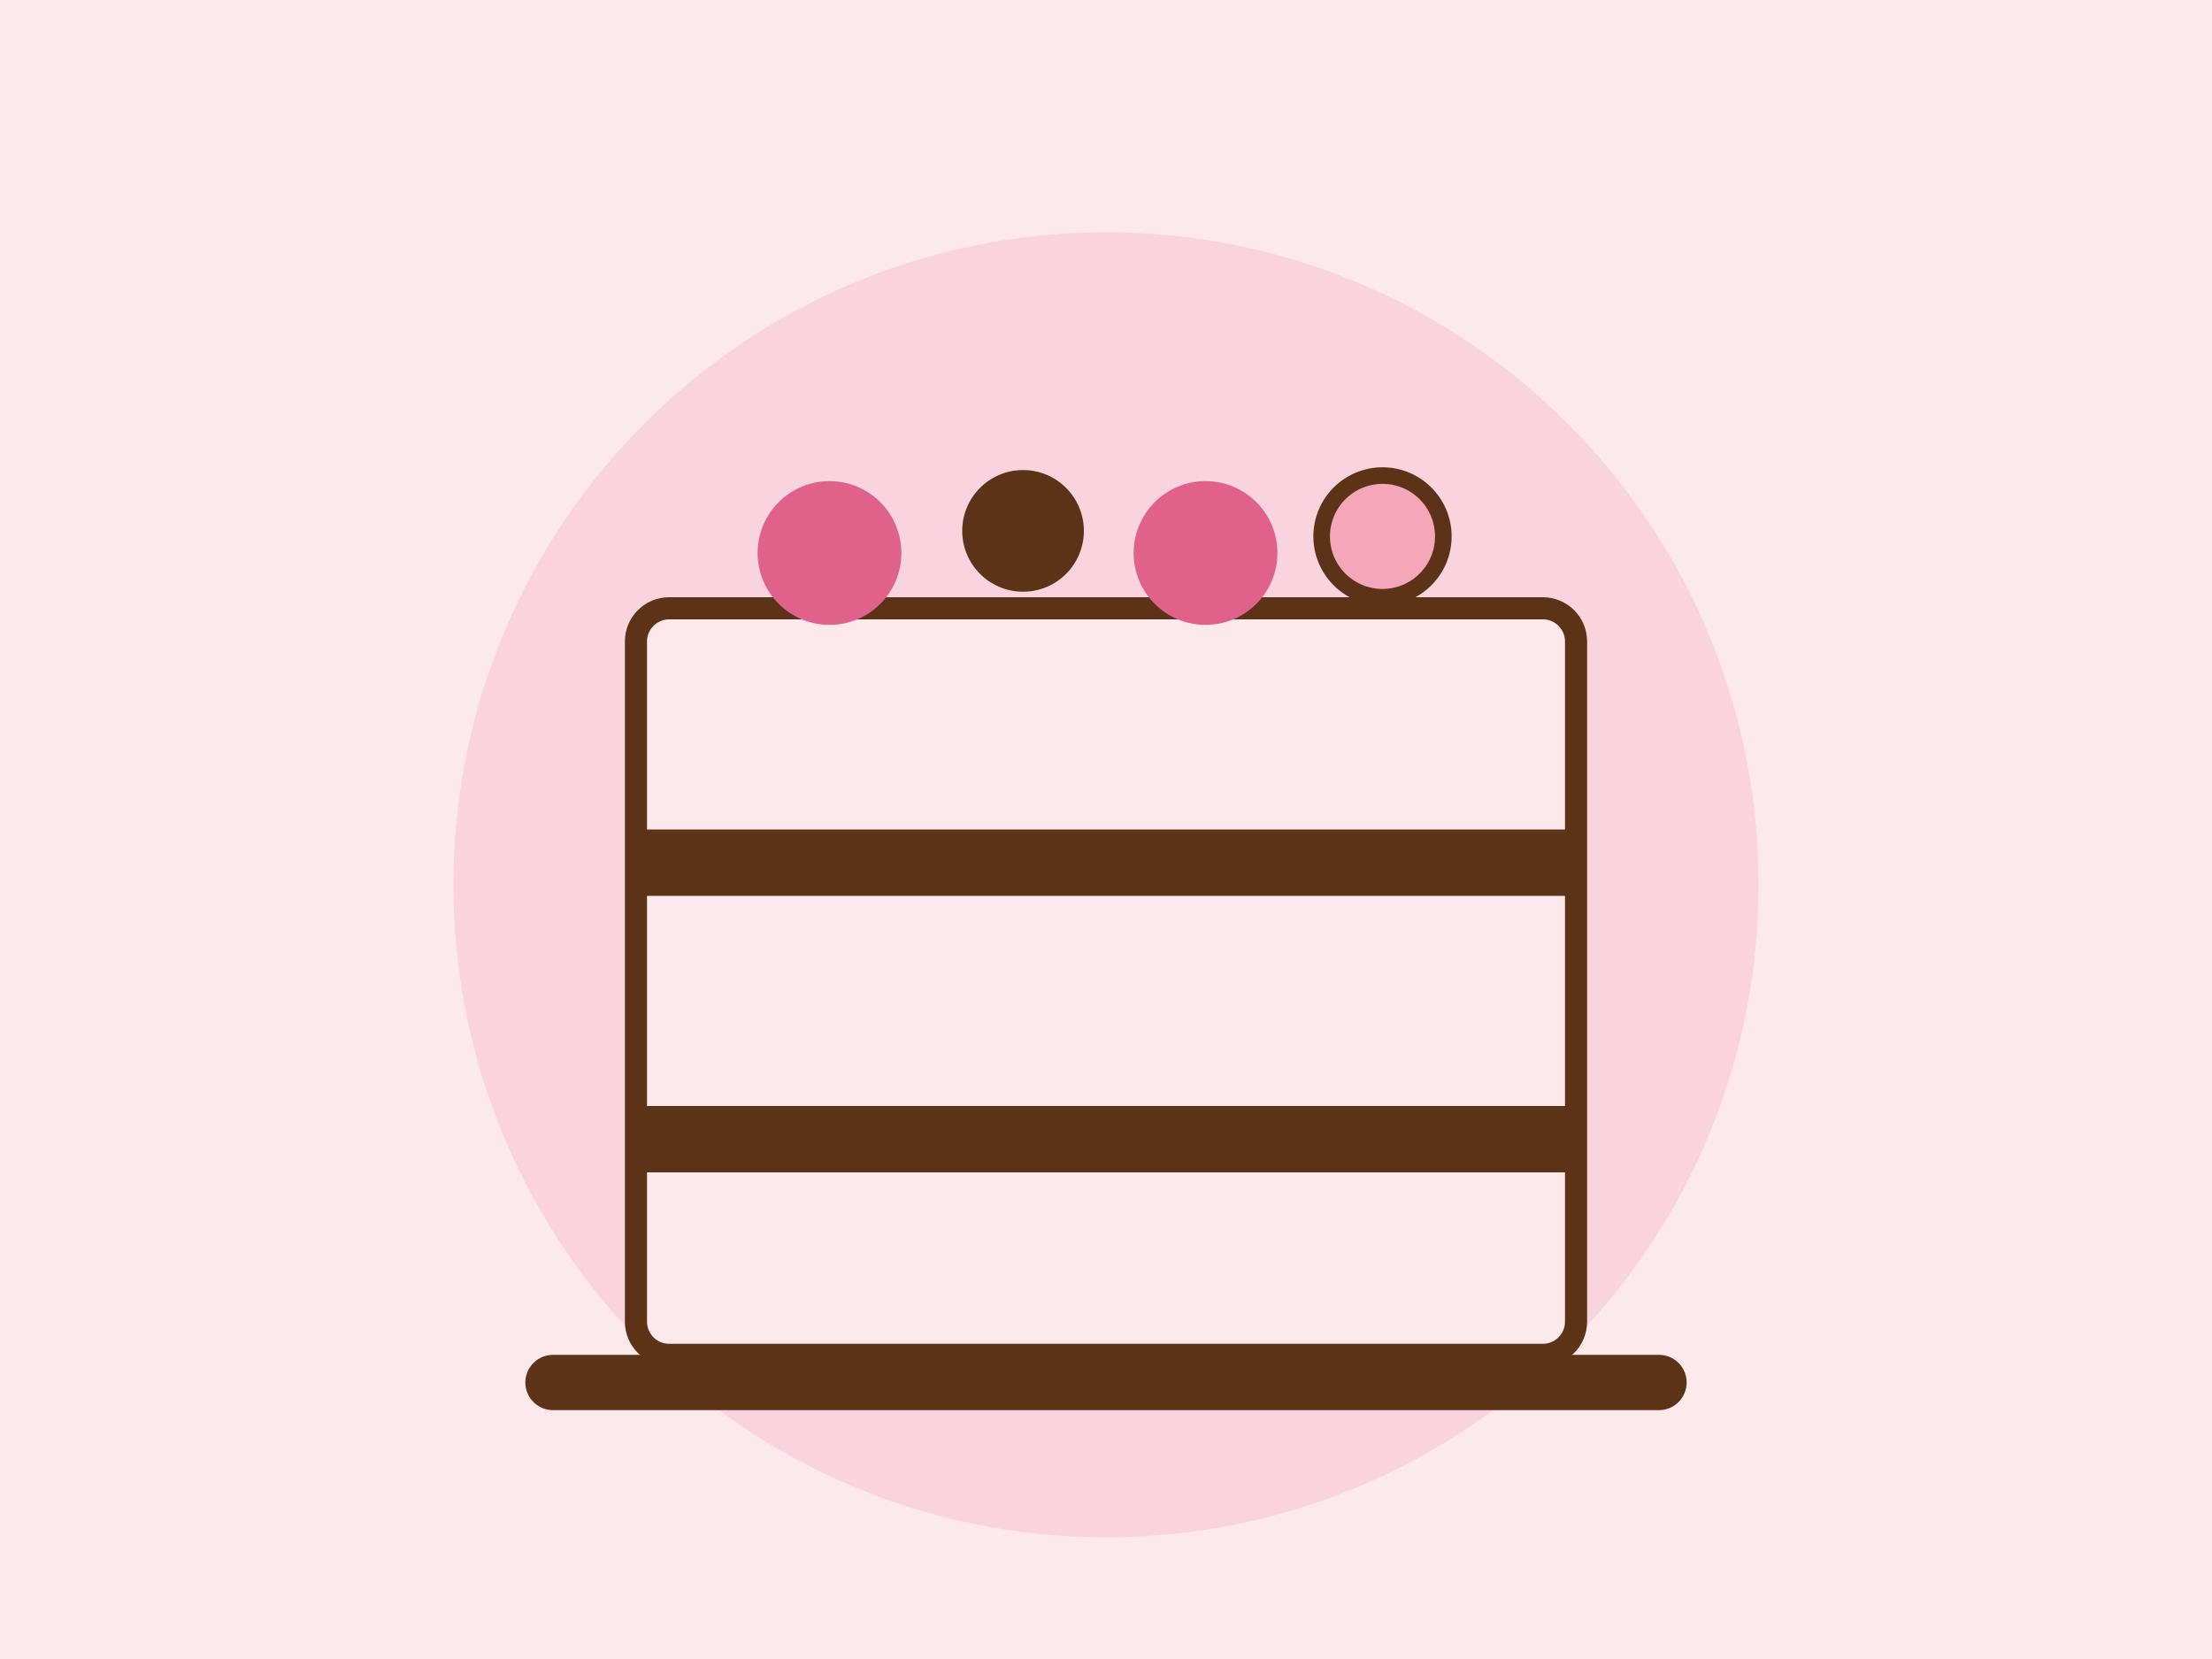
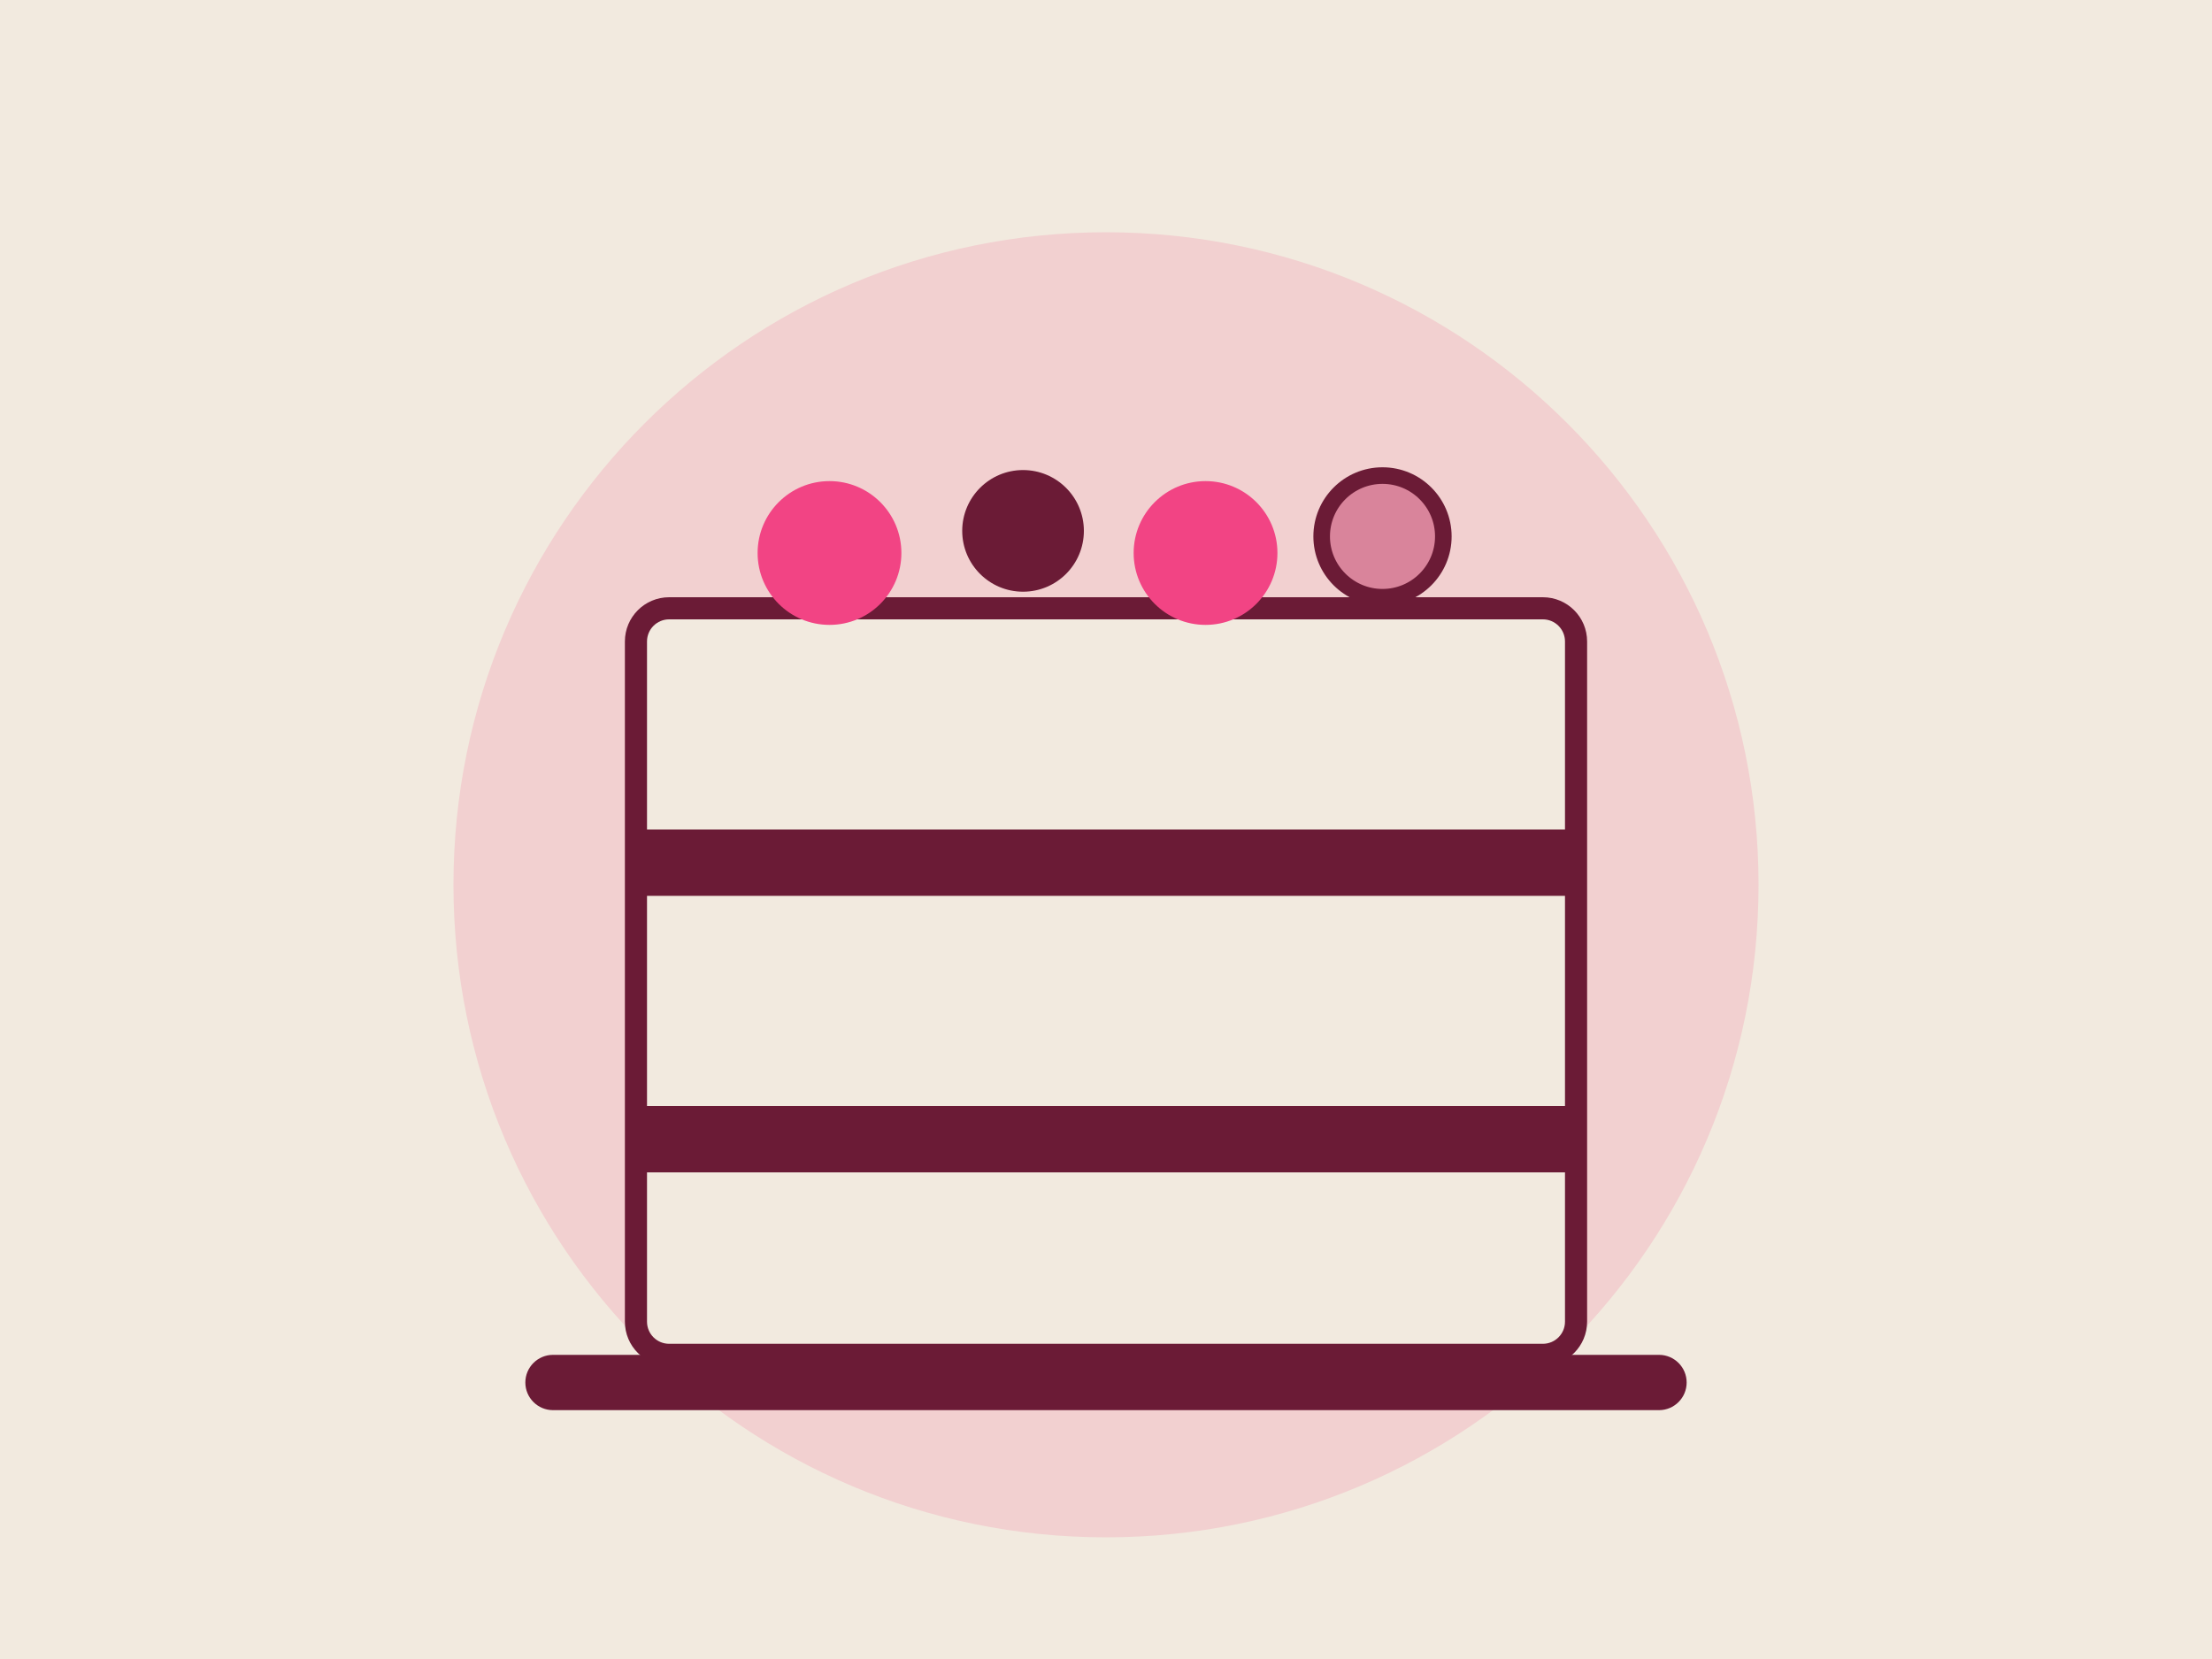
<svg xmlns="http://www.w3.org/2000/svg" viewBox="0 0 400 300">
-   <rect width="400" height="300" fill="#FDE8EC" />
-   <circle cx="200" cy="160" r="118" fill="#F9D3DD" />
-   <rect x="115" y="110" width="170" height="135" rx="6" fill="#FDE8EC" stroke="#5C3317" stroke-width="4" />
-   <rect x="115" y="150" width="170" height="12" fill="#5C3317" />
-   <rect x="115" y="200" width="170" height="12" fill="#5C3317" />
-   <circle cx="150" cy="100" r="13" fill="#E0628A" />
-   <circle cx="185" cy="96" r="11" fill="#5C3317" />
-   <circle cx="218" cy="100" r="13" fill="#E0628A" />
-   <circle cx="250" cy="97" r="11" fill="#F4A7BB" stroke="#5C3317" stroke-width="3" />
-   <rect x="95" y="245" width="210" height="10" rx="5" fill="#5C3317" />
+   <rect width="400" height="300" fill="#F2EADF" />
+   <circle cx="200" cy="160" r="118" fill="#F2D0D0" />
+   <rect x="115" y="110" width="170" height="135" rx="6" fill="#F2EADF" stroke="#6B1B36" stroke-width="4" />
+   <rect x="115" y="150" width="170" height="12" fill="#6B1B36" />
+   <rect x="115" y="200" width="170" height="12" fill="#6B1B36" />
+   <circle cx="150" cy="100" r="13" fill="#F24484" />
+   <circle cx="185" cy="96" r="11" fill="#6B1B36" />
+   <circle cx="218" cy="100" r="13" fill="#F24484" />
+   <circle cx="250" cy="97" r="11" fill="#D9849B" stroke="#6B1B36" stroke-width="3" />
+   <rect x="95" y="245" width="210" height="10" rx="5" fill="#6B1B36" />
</svg>
